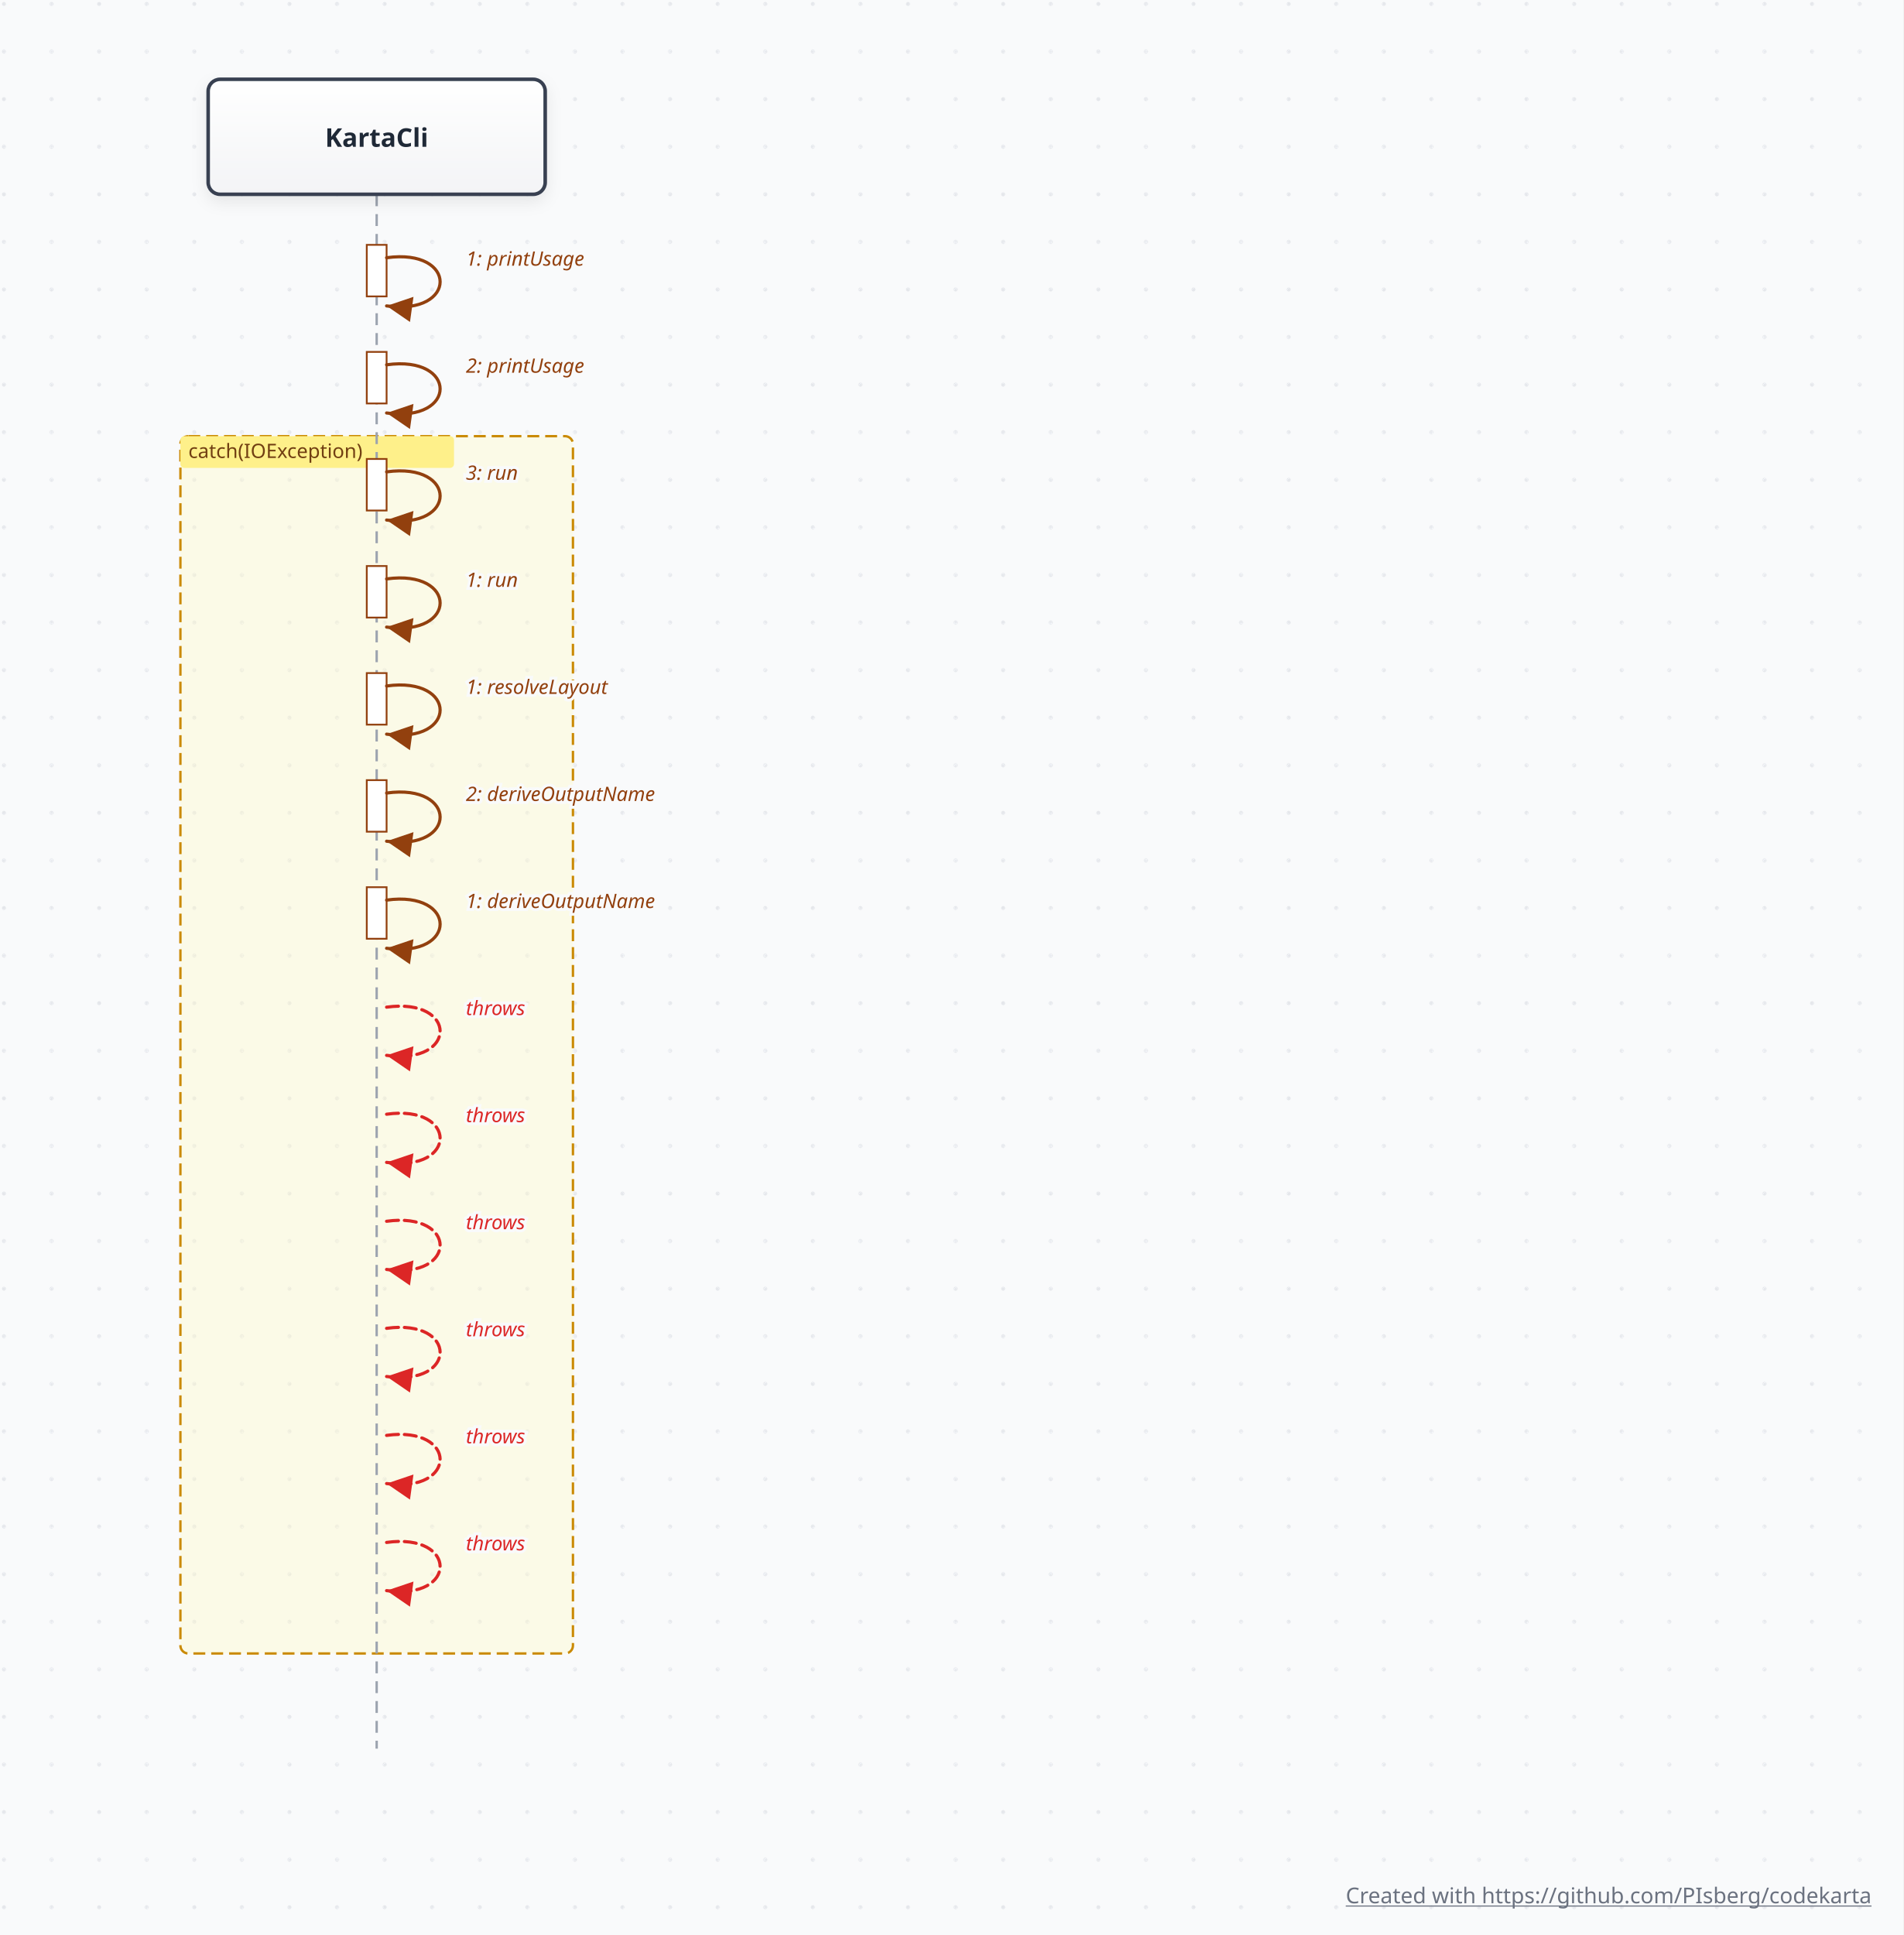
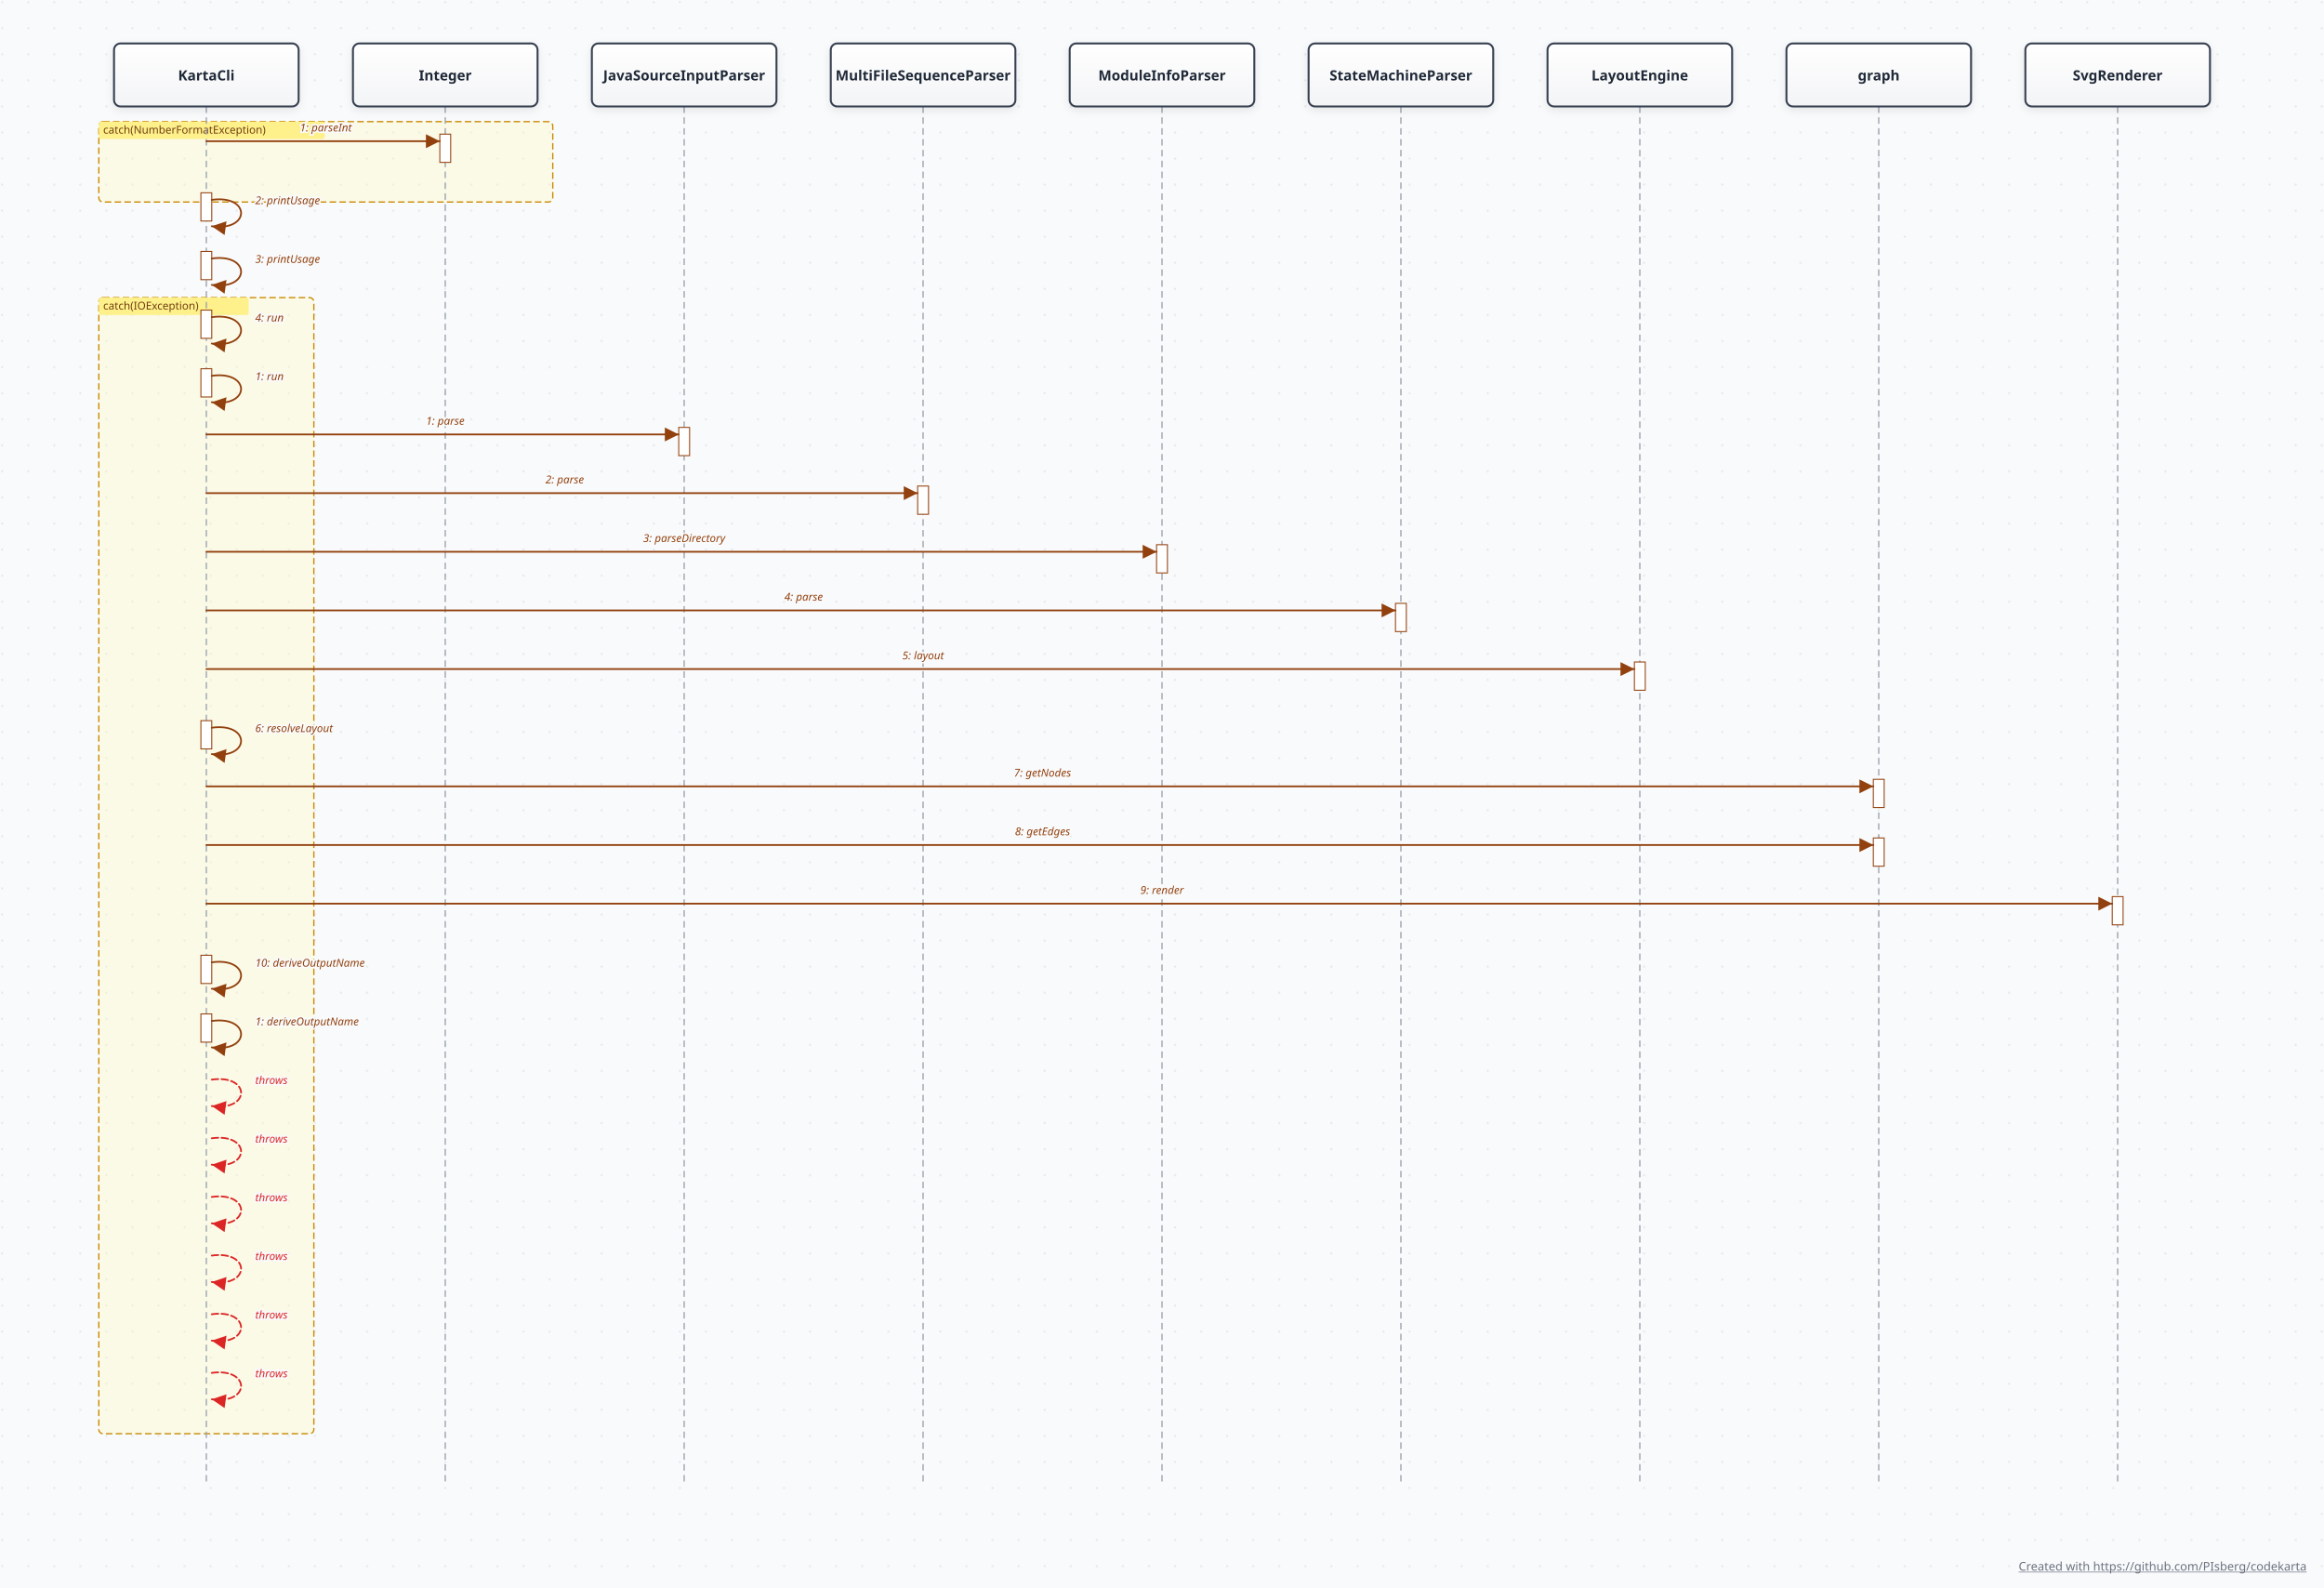
- <svg xmlns="http://www.w3.org/2000/svg" width="960" height="976" viewBox="0 0 960 976">
+ <svg xmlns="http://www.w3.org/2000/svg" width="2140" height="1462" viewBox="0 0 2140 1462">
  <defs>
    <style>
svg { font-family: 'Outfit', 'Inter', -apple-system, BlinkMacSystemFont, 'Segoe UI', sans-serif; }
text { font-family: 'Outfit', 'Inter', -apple-system, BlinkMacSystemFont, 'Segoe UI', sans-serif !important; }
.node-rect { transition: filter 0.2s ease, stroke-width 0.2s ease, stroke 0.2s ease; }
.node-rect:hover { stroke-width: 2.2 !important; filter: drop-shadow(0 8px 16px rgba(15, 23, 42, 0.12)) !important; }
.edge-line { stroke-linecap: round; stroke-linejoin: round; transition: stroke-width 0.2s ease; }
.edge-line:hover { stroke-width: 2.5 !important; }
.edge-label { paint-order: stroke; stroke: #f9fafb; stroke-width: 3; font-weight: 500; }
.diagram-attribution { fill: #9ca3af; text-decoration: none; transition: fill 0.2s ease; }
.diagram-attribution:hover { fill: #4b5563; text-decoration: underline; }
.group-rect { transition: stroke-width 0.2s ease; }
.node-label { pointer-events: none; }
</style>
    <filter id="nodeShadow" x="-20%" y="-20%" width="140%" height="140%">
      <feDropShadow dx="0" dy="3" stdDeviation="4" flood-color="#0f172a" flood-opacity="0.08" />
    </filter>
    <linearGradient id="grad-CLASS" x1="0%" y1="0%" x2="0%" y2="100%">
      <stop offset="0%" stop-color="#ffffff" />
      <stop offset="100%" stop-color="#f3f4f6" />
    </linearGradient>
    <linearGradient id="grad-INTERFACE" x1="0%" y1="0%" x2="0%" y2="100%">
      <stop offset="0%" stop-color="#eff6ff" />
      <stop offset="100%" stop-color="#dbeafe" />
    </linearGradient>
    <linearGradient id="grad-MODULE" x1="0%" y1="0%" x2="0%" y2="100%">
      <stop offset="0%" stop-color="#faf5ff" />
      <stop offset="100%" stop-color="#ede9fe" />
    </linearGradient>
    <linearGradient id="grad-METHOD" x1="0%" y1="0%" x2="0%" y2="100%">
      <stop offset="0%" stop-color="#fffbeb" />
      <stop offset="100%" stop-color="#fef3c7" />
    </linearGradient>
    <linearGradient id="grad-PACKAGE" x1="0%" y1="0%" x2="0%" y2="100%">
      <stop offset="0%" stop-color="#ecfdf5" />
      <stop offset="100%" stop-color="#d1fae5" />
    </linearGradient>
    <linearGradient id="grad-EXCEPTION" x1="0%" y1="0%" x2="0%" y2="100%">
      <stop offset="0%" stop-color="#fef2f2" />
      <stop offset="100%" stop-color="#fee2e2" />
    </linearGradient>
    <linearGradient id="grad-STATE" x1="0%" y1="0%" x2="0%" y2="100%">
      <stop offset="0%" stop-color="#f0f9ff" />
      <stop offset="100%" stop-color="#e0f2fe" />
    </linearGradient>
    <pattern id="dotGrid" width="24" height="24" patternUnits="userSpaceOnUse">
      <circle cx="2" cy="2" r="1" fill="#e5e7eb" />
    </pattern>
    <marker id="seq-marker-call" markerWidth="10" markerHeight="8" refX="8" refY="4" orient="auto">
      <path d="M0,0 L8,4 L0,8 Z" fill="#92400e" />
    </marker>
    <marker id="seq-marker-exc" markerWidth="10" markerHeight="8" refX="8" refY="4" orient="auto">
      <path d="M0,0 L8,4 L0,8 Z" fill="#dc2626" />
    </marker>
  </defs>
-   <rect width="960" height="976" fill="#f9fafb" />
-   <rect width="960" height="976" fill="url(#dotGrid)" />
-   <rect class="group-rect" x="91.0" y="220.0" width="198.0" height="614.0" rx="4" fill="#fef9c3" fill-opacity="0.35" stroke="#ca8a04" stroke-dasharray="6,3" stroke-width="1.2" />
-   <rect x="91.0" y="220.0" width="138.0" height="16" rx="2" fill="#fef08a" />
-   <text x="95.0" y="231.0" font-family="sans-serif" font-size="10" fill="#713f12">catch(IOException)</text>
-   <line x1="190.0" y1="98.0" x2="190.0" y2="882.0" stroke="#9ca3af" stroke-width="1.2" stroke-dasharray="6,4" />
-   <rect x="185.0" y="123.5" width="10.0" height="26.0" fill="#ffffff" stroke="#92400e" stroke-width="0.9" />
+   <rect width="2140" height="1462" fill="#f9fafb" />
+   <rect width="2140" height="1462" fill="url(#dotGrid)" />
+   <rect class="group-rect" x="91.0" y="112.0" width="418.0" height="74.0" rx="4" fill="#fef9c3" fill-opacity="0.35" stroke="#ca8a04" stroke-dasharray="6,3" stroke-width="1.2" />
+   <rect x="91.0" y="112.0" width="208.0" height="16" rx="2" fill="#fef08a" />
+   <text x="95.0" y="123.0" font-family="sans-serif" font-size="10" fill="#713f12">catch(NumberFormatException)</text>
+   <rect class="group-rect" x="91.0" y="274.0" width="198.0" height="1046.0" rx="4" fill="#fef9c3" fill-opacity="0.35" stroke="#ca8a04" stroke-dasharray="6,3" stroke-width="1.2" />
+   <rect x="91.0" y="274.0" width="138.0" height="16" rx="2" fill="#fef08a" />
+   <text x="95.0" y="285.0" font-family="sans-serif" font-size="10" fill="#713f12">catch(IOException)</text>
+   <line x1="190.0" y1="98.0" x2="190.0" y2="1368.0" stroke="#9ca3af" stroke-width="1.2" stroke-dasharray="6,4" />
+   <line x1="410.0" y1="98.0" x2="410.0" y2="1368.0" stroke="#9ca3af" stroke-width="1.2" stroke-dasharray="6,4" />
+   <line x1="630.0" y1="98.0" x2="630.0" y2="1368.0" stroke="#9ca3af" stroke-width="1.2" stroke-dasharray="6,4" />
+   <line x1="850.0" y1="98.0" x2="850.0" y2="1368.0" stroke="#9ca3af" stroke-width="1.2" stroke-dasharray="6,4" />
+   <line x1="1070.0" y1="98.0" x2="1070.0" y2="1368.0" stroke="#9ca3af" stroke-width="1.2" stroke-dasharray="6,4" />
+   <line x1="1290.0" y1="98.0" x2="1290.0" y2="1368.0" stroke="#9ca3af" stroke-width="1.2" stroke-dasharray="6,4" />
+   <line x1="1510.0" y1="98.0" x2="1510.0" y2="1368.0" stroke="#9ca3af" stroke-width="1.2" stroke-dasharray="6,4" />
+   <line x1="1730.0" y1="98.0" x2="1730.0" y2="1368.0" stroke="#9ca3af" stroke-width="1.2" stroke-dasharray="6,4" />
+   <line x1="1950.0" y1="98.0" x2="1950.0" y2="1368.0" stroke="#9ca3af" stroke-width="1.2" stroke-dasharray="6,4" />
+   <rect x="405.0" y="123.5" width="10.0" height="26.0" fill="#ffffff" stroke="#92400e" stroke-width="0.9" />
  <rect x="185.0" y="177.5" width="10.0" height="26.0" fill="#ffffff" stroke="#92400e" stroke-width="0.9" />
  <rect x="185.0" y="231.5" width="10.0" height="26.0" fill="#ffffff" stroke="#92400e" stroke-width="0.9" />
  <rect x="185.0" y="285.5" width="10.0" height="26.0" fill="#ffffff" stroke="#92400e" stroke-width="0.9" />
  <rect x="185.0" y="339.5" width="10.0" height="26.0" fill="#ffffff" stroke="#92400e" stroke-width="0.9" />
-   <rect x="185.0" y="393.5" width="10.0" height="26.0" fill="#ffffff" stroke="#92400e" stroke-width="0.9" />
-   <rect x="185.0" y="447.5" width="10.0" height="26.0" fill="#ffffff" stroke="#92400e" stroke-width="0.9" />
-   <path class="edge-line" data-source="KartaCli.main" data-target="KartaCli.printUsage" data-type="CALLS" d="M195.0 130.0 C231.0 125.0 231.0 159.3 195.0 154.3" fill="none" stroke="#92400e" stroke-width="1.6" marker-end="url(#seq-marker-call)" />
-   <text class="edge-label" data-source="KartaCli.main" data-target="KartaCli.printUsage" data-type="CALLS" x="235.0" y="134.0" text-anchor="start" font-family="sans-serif" font-size="10" fill="#92400e" font-style="italic">1: printUsage</text>
+   <rect x="625.0" y="393.5" width="10.0" height="26.0" fill="#ffffff" stroke="#92400e" stroke-width="0.9" />
+   <rect x="845.0" y="447.5" width="10.0" height="26.0" fill="#ffffff" stroke="#92400e" stroke-width="0.9" />
+   <rect x="1065.0" y="501.5" width="10.0" height="26.0" fill="#ffffff" stroke="#92400e" stroke-width="0.9" />
+   <rect x="1285.0" y="555.5" width="10.0" height="26.0" fill="#ffffff" stroke="#92400e" stroke-width="0.9" />
+   <rect x="1505.0" y="609.5" width="10.0" height="26.0" fill="#ffffff" stroke="#92400e" stroke-width="0.9" />
+   <rect x="185.0" y="663.5" width="10.0" height="26.0" fill="#ffffff" stroke="#92400e" stroke-width="0.9" />
+   <rect x="1725.0" y="717.5" width="10.0" height="26.0" fill="#ffffff" stroke="#92400e" stroke-width="0.9" />
+   <rect x="1725.0" y="771.5" width="10.0" height="26.0" fill="#ffffff" stroke="#92400e" stroke-width="0.9" />
+   <rect x="1945.0" y="825.5" width="10.0" height="26.0" fill="#ffffff" stroke="#92400e" stroke-width="0.9" />
+   <rect x="185.0" y="879.5" width="10.0" height="26.0" fill="#ffffff" stroke="#92400e" stroke-width="0.9" />
+   <rect x="185.0" y="933.5" width="10.0" height="26.0" fill="#ffffff" stroke="#92400e" stroke-width="0.9" />
+   <line class="edge-line" data-source="KartaCli.main" data-target="Integer.parseInt" data-type="CALLS" x1="190.0" y1="130.0" x2="405.0" y2="130.0" stroke="#92400e" stroke-width="1.6" marker-end="url(#seq-marker-call)" />
+   <text class="edge-label" data-source="KartaCli.main" data-target="Integer.parseInt" data-type="CALLS" x="300.0" y="121.0" text-anchor="middle" font-family="sans-serif" font-size="10" fill="#92400e" font-style="italic">1: parseInt</text>
  <path class="edge-line" data-source="KartaCli.main" data-target="KartaCli.printUsage" data-type="CALLS" d="M195.0 184.0 C231.0 179.0 231.0 213.3 195.0 208.3" fill="none" stroke="#92400e" stroke-width="1.6" marker-end="url(#seq-marker-call)" />
  <text class="edge-label" data-source="KartaCli.main" data-target="KartaCli.printUsage" data-type="CALLS" x="235.0" y="188.0" text-anchor="start" font-family="sans-serif" font-size="10" fill="#92400e" font-style="italic">2: printUsage</text>
-   <path class="edge-line" data-source="KartaCli.main" data-target="KartaCli.run" data-type="CALLS" d="M195.0 238.0 C231.0 233.0 231.0 267.3 195.0 262.3" fill="none" stroke="#92400e" stroke-width="1.6" marker-end="url(#seq-marker-call)" />
-   <text class="edge-label" data-source="KartaCli.main" data-target="KartaCli.run" data-type="CALLS" x="235.0" y="242.0" text-anchor="start" font-family="sans-serif" font-size="10" fill="#92400e" font-style="italic">3: run</text>
-   <path class="edge-line" data-source="KartaCli.run" data-target="KartaCli.run" data-type="CALLS" d="M195.0 292.0 C231.0 287.0 231.0 321.3 195.0 316.3" fill="none" stroke="#92400e" stroke-width="1.6" marker-end="url(#seq-marker-call)" />
-   <text class="edge-label" data-source="KartaCli.run" data-target="KartaCli.run" data-type="CALLS" x="235.0" y="296.0" text-anchor="start" font-family="sans-serif" font-size="10" fill="#92400e" font-style="italic">1: run</text>
-   <path class="edge-line" data-source="KartaCli.run" data-target="KartaCli.resolveLayout" data-type="CALLS" d="M195.0 346.0 C231.0 341.0 231.0 375.3 195.0 370.3" fill="none" stroke="#92400e" stroke-width="1.6" marker-end="url(#seq-marker-call)" />
-   <text class="edge-label" data-source="KartaCli.run" data-target="KartaCli.resolveLayout" data-type="CALLS" x="235.0" y="350.0" text-anchor="start" font-family="sans-serif" font-size="10" fill="#92400e" font-style="italic">1: resolveLayout</text>
-   <path class="edge-line" data-source="KartaCli.run" data-target="KartaCli.deriveOutputName" data-type="CALLS" d="M195.0 400.0 C231.0 395.0 231.0 429.3 195.0 424.3" fill="none" stroke="#92400e" stroke-width="1.6" marker-end="url(#seq-marker-call)" />
-   <text class="edge-label" data-source="KartaCli.run" data-target="KartaCli.deriveOutputName" data-type="CALLS" x="235.0" y="404.0" text-anchor="start" font-family="sans-serif" font-size="10" fill="#92400e" font-style="italic">2: deriveOutputName</text>
-   <path class="edge-line" data-source="KartaCli.deriveOutputName" data-target="KartaCli.deriveOutputName" data-type="CALLS" d="M195.0 454.0 C231.0 449.0 231.0 483.3 195.0 478.3" fill="none" stroke="#92400e" stroke-width="1.6" marker-end="url(#seq-marker-call)" />
-   <text class="edge-label" data-source="KartaCli.deriveOutputName" data-target="KartaCli.deriveOutputName" data-type="CALLS" x="235.0" y="458.0" text-anchor="start" font-family="sans-serif" font-size="10" fill="#92400e" font-style="italic">1: deriveOutputName</text>
-   <path class="edge-line" data-source="KartaCli.run" data-target="KartaCli.main" data-type="EXCEPTION_PROPAGATION" d="M195.0 508.0 C231.0 503.0 231.0 537.3 195.0 532.3" fill="none" stroke="#dc2626" stroke-width="1.6" stroke-dasharray="6,3" marker-end="url(#seq-marker-exc)" />
-   <text class="edge-label" data-source="KartaCli.run" data-target="KartaCli.main" data-type="EXCEPTION_PROPAGATION" x="235.0" y="512.0" text-anchor="start" font-family="sans-serif" font-size="10" fill="#dc2626" font-style="italic">throws</text>
-   <path class="edge-line" data-source="KartaCli.run" data-target="KartaCli.run" data-type="EXCEPTION_PROPAGATION" d="M195.0 562.0 C231.0 557.0 231.0 591.3 195.0 586.3" fill="none" stroke="#dc2626" stroke-width="1.6" stroke-dasharray="6,3" marker-end="url(#seq-marker-exc)" />
-   <text class="edge-label" data-source="KartaCli.run" data-target="KartaCli.run" data-type="EXCEPTION_PROPAGATION" x="235.0" y="566.0" text-anchor="start" font-family="sans-serif" font-size="10" fill="#dc2626" font-style="italic">throws</text>
-   <path class="edge-line" data-source="KartaCli.run" data-target="KartaCli.run" data-type="EXCEPTION_PROPAGATION" d="M195.0 616.0 C231.0 611.0 231.0 645.3 195.0 640.3" fill="none" stroke="#dc2626" stroke-width="1.6" stroke-dasharray="6,3" marker-end="url(#seq-marker-exc)" />
-   <text class="edge-label" data-source="KartaCli.run" data-target="KartaCli.run" data-type="EXCEPTION_PROPAGATION" x="235.0" y="620.0" text-anchor="start" font-family="sans-serif" font-size="10" fill="#dc2626" font-style="italic">throws</text>
-   <path class="edge-line" data-source="KartaCli.run" data-target="KartaCli.run" data-type="EXCEPTION_PROPAGATION" d="M195.0 670.0 C231.0 665.0 231.0 699.3 195.0 694.3" fill="none" stroke="#dc2626" stroke-width="1.6" stroke-dasharray="6,3" marker-end="url(#seq-marker-exc)" />
-   <text class="edge-label" data-source="KartaCli.run" data-target="KartaCli.run" data-type="EXCEPTION_PROPAGATION" x="235.0" y="674.0" text-anchor="start" font-family="sans-serif" font-size="10" fill="#dc2626" font-style="italic">throws</text>
-   <path class="edge-line" data-source="KartaCli.run" data-target="KartaCli.run" data-type="EXCEPTION_PROPAGATION" d="M195.0 724.0 C231.0 719.0 231.0 753.3 195.0 748.3" fill="none" stroke="#dc2626" stroke-width="1.6" stroke-dasharray="6,3" marker-end="url(#seq-marker-exc)" />
-   <text class="edge-label" data-source="KartaCli.run" data-target="KartaCli.run" data-type="EXCEPTION_PROPAGATION" x="235.0" y="728.0" text-anchor="start" font-family="sans-serif" font-size="10" fill="#dc2626" font-style="italic">throws</text>
-   <path class="edge-line" data-source="KartaCli.run" data-target="KartaCli.run" data-type="EXCEPTION_PROPAGATION" d="M195.0 778.0 C231.0 773.0 231.0 807.3 195.0 802.3" fill="none" stroke="#dc2626" stroke-width="1.6" stroke-dasharray="6,3" marker-end="url(#seq-marker-exc)" />
-   <text class="edge-label" data-source="KartaCli.run" data-target="KartaCli.run" data-type="EXCEPTION_PROPAGATION" x="235.0" y="782.0" text-anchor="start" font-family="sans-serif" font-size="10" fill="#dc2626" font-style="italic">throws</text>
+   <path class="edge-line" data-source="KartaCli.main" data-target="KartaCli.printUsage" data-type="CALLS" d="M195.0 238.0 C231.0 233.0 231.0 267.3 195.0 262.3" fill="none" stroke="#92400e" stroke-width="1.6" marker-end="url(#seq-marker-call)" />
+   <text class="edge-label" data-source="KartaCli.main" data-target="KartaCli.printUsage" data-type="CALLS" x="235.0" y="242.0" text-anchor="start" font-family="sans-serif" font-size="10" fill="#92400e" font-style="italic">3: printUsage</text>
+   <path class="edge-line" data-source="KartaCli.main" data-target="KartaCli.run" data-type="CALLS" d="M195.0 292.0 C231.0 287.0 231.0 321.3 195.0 316.3" fill="none" stroke="#92400e" stroke-width="1.6" marker-end="url(#seq-marker-call)" />
+   <text class="edge-label" data-source="KartaCli.main" data-target="KartaCli.run" data-type="CALLS" x="235.0" y="296.0" text-anchor="start" font-family="sans-serif" font-size="10" fill="#92400e" font-style="italic">4: run</text>
+   <path class="edge-line" data-source="KartaCli.run" data-target="KartaCli.run" data-type="CALLS" d="M195.0 346.0 C231.0 341.0 231.0 375.3 195.0 370.3" fill="none" stroke="#92400e" stroke-width="1.6" marker-end="url(#seq-marker-call)" />
+   <text class="edge-label" data-source="KartaCli.run" data-target="KartaCli.run" data-type="CALLS" x="235.0" y="350.0" text-anchor="start" font-family="sans-serif" font-size="10" fill="#92400e" font-style="italic">1: run</text>
+   <line class="edge-line" data-source="KartaCli.run" data-target="JavaSourceInputParser.parse" data-type="CALLS" x1="190.0" y1="400.0" x2="625.0" y2="400.0" stroke="#92400e" stroke-width="1.6" marker-end="url(#seq-marker-call)" />
+   <text class="edge-label" data-source="KartaCli.run" data-target="JavaSourceInputParser.parse" data-type="CALLS" x="410.0" y="391.0" text-anchor="middle" font-family="sans-serif" font-size="10" fill="#92400e" font-style="italic">1: parse</text>
+   <line class="edge-line" data-source="KartaCli.run" data-target="MultiFileSequenceParser.parse" data-type="CALLS" x1="190.0" y1="454.0" x2="845.0" y2="454.0" stroke="#92400e" stroke-width="1.6" marker-end="url(#seq-marker-call)" />
+   <text class="edge-label" data-source="KartaCli.run" data-target="MultiFileSequenceParser.parse" data-type="CALLS" x="520.0" y="445.0" text-anchor="middle" font-family="sans-serif" font-size="10" fill="#92400e" font-style="italic">2: parse</text>
+   <line class="edge-line" data-source="KartaCli.run" data-target="ModuleInfoParser.parseDirectory" data-type="CALLS" x1="190.0" y1="508.0" x2="1065.0" y2="508.0" stroke="#92400e" stroke-width="1.6" marker-end="url(#seq-marker-call)" />
+   <text class="edge-label" data-source="KartaCli.run" data-target="ModuleInfoParser.parseDirectory" data-type="CALLS" x="630.0" y="499.0" text-anchor="middle" font-family="sans-serif" font-size="10" fill="#92400e" font-style="italic">3: parseDirectory</text>
+   <line class="edge-line" data-source="KartaCli.run" data-target="StateMachineParser.parse" data-type="CALLS" x1="190.0" y1="562.0" x2="1285.0" y2="562.0" stroke="#92400e" stroke-width="1.6" marker-end="url(#seq-marker-call)" />
+   <text class="edge-label" data-source="KartaCli.run" data-target="StateMachineParser.parse" data-type="CALLS" x="740.0" y="553.0" text-anchor="middle" font-family="sans-serif" font-size="10" fill="#92400e" font-style="italic">4: parse</text>
+   <line class="edge-line" data-source="KartaCli.run" data-target="LayoutEngine.layout" data-type="CALLS" x1="190.0" y1="616.0" x2="1505.0" y2="616.0" stroke="#92400e" stroke-width="1.6" marker-end="url(#seq-marker-call)" />
+   <text class="edge-label" data-source="KartaCli.run" data-target="LayoutEngine.layout" data-type="CALLS" x="850.0" y="607.0" text-anchor="middle" font-family="sans-serif" font-size="10" fill="#92400e" font-style="italic">5: layout</text>
+   <path class="edge-line" data-source="KartaCli.run" data-target="KartaCli.resolveLayout" data-type="CALLS" d="M195.0 670.0 C231.0 665.0 231.0 699.3 195.0 694.3" fill="none" stroke="#92400e" stroke-width="1.6" marker-end="url(#seq-marker-call)" />
+   <text class="edge-label" data-source="KartaCli.run" data-target="KartaCli.resolveLayout" data-type="CALLS" x="235.0" y="674.0" text-anchor="start" font-family="sans-serif" font-size="10" fill="#92400e" font-style="italic">6: resolveLayout</text>
+   <line class="edge-line" data-source="KartaCli.run" data-target="graph.getNodes" data-type="CALLS" x1="190.0" y1="724.0" x2="1725.0" y2="724.0" stroke="#92400e" stroke-width="1.6" marker-end="url(#seq-marker-call)" />
+   <text class="edge-label" data-source="KartaCli.run" data-target="graph.getNodes" data-type="CALLS" x="960.0" y="715.0" text-anchor="middle" font-family="sans-serif" font-size="10" fill="#92400e" font-style="italic">7: getNodes</text>
+   <line class="edge-line" data-source="KartaCli.run" data-target="graph.getEdges" data-type="CALLS" x1="190.0" y1="778.0" x2="1725.0" y2="778.0" stroke="#92400e" stroke-width="1.6" marker-end="url(#seq-marker-call)" />
+   <text class="edge-label" data-source="KartaCli.run" data-target="graph.getEdges" data-type="CALLS" x="960.0" y="769.0" text-anchor="middle" font-family="sans-serif" font-size="10" fill="#92400e" font-style="italic">8: getEdges</text>
+   <line class="edge-line" data-source="KartaCli.run" data-target="SvgRenderer.render" data-type="CALLS" x1="190.0" y1="832.0" x2="1945.0" y2="832.0" stroke="#92400e" stroke-width="1.6" marker-end="url(#seq-marker-call)" />
+   <text class="edge-label" data-source="KartaCli.run" data-target="SvgRenderer.render" data-type="CALLS" x="1070.0" y="823.0" text-anchor="middle" font-family="sans-serif" font-size="10" fill="#92400e" font-style="italic">9: render</text>
+   <path class="edge-line" data-source="KartaCli.run" data-target="KartaCli.deriveOutputName" data-type="CALLS" d="M195.0 886.0 C231.0 881.0 231.0 915.3 195.0 910.3" fill="none" stroke="#92400e" stroke-width="1.6" marker-end="url(#seq-marker-call)" />
+   <text class="edge-label" data-source="KartaCli.run" data-target="KartaCli.deriveOutputName" data-type="CALLS" x="235.0" y="890.0" text-anchor="start" font-family="sans-serif" font-size="10" fill="#92400e" font-style="italic">10: deriveOutputName</text>
+   <path class="edge-line" data-source="KartaCli.deriveOutputName" data-target="KartaCli.deriveOutputName" data-type="CALLS" d="M195.0 940.0 C231.0 935.0 231.0 969.3 195.0 964.3" fill="none" stroke="#92400e" stroke-width="1.6" marker-end="url(#seq-marker-call)" />
+   <text class="edge-label" data-source="KartaCli.deriveOutputName" data-target="KartaCli.deriveOutputName" data-type="CALLS" x="235.0" y="944.0" text-anchor="start" font-family="sans-serif" font-size="10" fill="#92400e" font-style="italic">1: deriveOutputName</text>
+   <path class="edge-line" data-source="KartaCli.run" data-target="KartaCli.main" data-type="EXCEPTION_PROPAGATION" d="M195.0 994.0 C231.0 989.0 231.0 1023.3 195.0 1018.3" fill="none" stroke="#dc2626" stroke-width="1.6" stroke-dasharray="6,3" marker-end="url(#seq-marker-exc)" />
+   <text class="edge-label" data-source="KartaCli.run" data-target="KartaCli.main" data-type="EXCEPTION_PROPAGATION" x="235.0" y="998.0" text-anchor="start" font-family="sans-serif" font-size="10" fill="#dc2626" font-style="italic">throws</text>
+   <path class="edge-line" data-source="KartaCli.run" data-target="KartaCli.run" data-type="EXCEPTION_PROPAGATION" d="M195.0 1048.0 C231.0 1043.0 231.0 1077.3 195.0 1072.3" fill="none" stroke="#dc2626" stroke-width="1.6" stroke-dasharray="6,3" marker-end="url(#seq-marker-exc)" />
+   <text class="edge-label" data-source="KartaCli.run" data-target="KartaCli.run" data-type="EXCEPTION_PROPAGATION" x="235.0" y="1052.0" text-anchor="start" font-family="sans-serif" font-size="10" fill="#dc2626" font-style="italic">throws</text>
+   <path class="edge-line" data-source="KartaCli.run" data-target="KartaCli.run" data-type="EXCEPTION_PROPAGATION" d="M195.0 1102.0 C231.0 1097.0 231.0 1131.3 195.0 1126.3" fill="none" stroke="#dc2626" stroke-width="1.6" stroke-dasharray="6,3" marker-end="url(#seq-marker-exc)" />
+   <text class="edge-label" data-source="KartaCli.run" data-target="KartaCli.run" data-type="EXCEPTION_PROPAGATION" x="235.0" y="1106.0" text-anchor="start" font-family="sans-serif" font-size="10" fill="#dc2626" font-style="italic">throws</text>
+   <path class="edge-line" data-source="KartaCli.run" data-target="KartaCli.run" data-type="EXCEPTION_PROPAGATION" d="M195.0 1156.0 C231.0 1151.0 231.0 1185.3 195.0 1180.3" fill="none" stroke="#dc2626" stroke-width="1.6" stroke-dasharray="6,3" marker-end="url(#seq-marker-exc)" />
+   <text class="edge-label" data-source="KartaCli.run" data-target="KartaCli.run" data-type="EXCEPTION_PROPAGATION" x="235.0" y="1160.0" text-anchor="start" font-family="sans-serif" font-size="10" fill="#dc2626" font-style="italic">throws</text>
+   <path class="edge-line" data-source="KartaCli.run" data-target="KartaCli.run" data-type="EXCEPTION_PROPAGATION" d="M195.0 1210.0 C231.0 1205.0 231.0 1239.3 195.0 1234.3" fill="none" stroke="#dc2626" stroke-width="1.6" stroke-dasharray="6,3" marker-end="url(#seq-marker-exc)" />
+   <text class="edge-label" data-source="KartaCli.run" data-target="KartaCli.run" data-type="EXCEPTION_PROPAGATION" x="235.0" y="1214.0" text-anchor="start" font-family="sans-serif" font-size="10" fill="#dc2626" font-style="italic">throws</text>
+   <path class="edge-line" data-source="KartaCli.run" data-target="KartaCli.run" data-type="EXCEPTION_PROPAGATION" d="M195.0 1264.0 C231.0 1259.0 231.0 1293.3 195.0 1288.3" fill="none" stroke="#dc2626" stroke-width="1.6" stroke-dasharray="6,3" marker-end="url(#seq-marker-exc)" />
+   <text class="edge-label" data-source="KartaCli.run" data-target="KartaCli.run" data-type="EXCEPTION_PROPAGATION" x="235.0" y="1268.0" text-anchor="start" font-family="sans-serif" font-size="10" fill="#dc2626" font-style="italic">throws</text>
  <rect class="node-rect" x="105.0" y="40.0" width="170.0" height="58.0" rx="6" fill="url(#grad-CLASS)" stroke="#374151" stroke-width="1.8" filter="url(#nodeShadow)" />
  <text class="node-label" x="190.0" y="69.0" text-anchor="middle" dominant-baseline="central" font-family="sans-serif" font-size="13" font-weight="bold" fill="#1f2937">KartaCli</text>
+   <rect class="node-rect" x="325.0" y="40.0" width="170.0" height="58.0" rx="6" fill="url(#grad-CLASS)" stroke="#374151" stroke-width="1.8" filter="url(#nodeShadow)" />
+   <text class="node-label" x="410.0" y="69.0" text-anchor="middle" dominant-baseline="central" font-family="sans-serif" font-size="13" font-weight="bold" fill="#1f2937">Integer</text>
+   <rect class="node-rect" x="545.0" y="40.0" width="170.0" height="58.0" rx="6" fill="url(#grad-CLASS)" stroke="#374151" stroke-width="1.8" filter="url(#nodeShadow)" />
+   <text class="node-label" x="630.0" y="69.0" text-anchor="middle" dominant-baseline="central" font-family="sans-serif" font-size="13" font-weight="bold" fill="#1f2937">JavaSourceInputParser</text>
+   <rect class="node-rect" x="765.0" y="40.0" width="170.0" height="58.0" rx="6" fill="url(#grad-CLASS)" stroke="#374151" stroke-width="1.8" filter="url(#nodeShadow)" />
+   <text class="node-label" x="850.0" y="69.0" text-anchor="middle" dominant-baseline="central" font-family="sans-serif" font-size="13" font-weight="bold" fill="#1f2937">MultiFileSequenceParser</text>
+   <rect class="node-rect" x="985.0" y="40.0" width="170.0" height="58.0" rx="6" fill="url(#grad-CLASS)" stroke="#374151" stroke-width="1.8" filter="url(#nodeShadow)" />
+   <text class="node-label" x="1070.0" y="69.0" text-anchor="middle" dominant-baseline="central" font-family="sans-serif" font-size="13" font-weight="bold" fill="#1f2937">ModuleInfoParser</text>
+   <rect class="node-rect" x="1205.0" y="40.0" width="170.0" height="58.0" rx="6" fill="url(#grad-CLASS)" stroke="#374151" stroke-width="1.8" filter="url(#nodeShadow)" />
+   <text class="node-label" x="1290.0" y="69.0" text-anchor="middle" dominant-baseline="central" font-family="sans-serif" font-size="13" font-weight="bold" fill="#1f2937">StateMachineParser</text>
+   <rect class="node-rect" x="1425.0" y="40.0" width="170.0" height="58.0" rx="6" fill="url(#grad-CLASS)" stroke="#374151" stroke-width="1.8" filter="url(#nodeShadow)" />
+   <text class="node-label" x="1510.0" y="69.0" text-anchor="middle" dominant-baseline="central" font-family="sans-serif" font-size="13" font-weight="bold" fill="#1f2937">LayoutEngine</text>
+   <rect class="node-rect" x="1645.0" y="40.0" width="170.0" height="58.0" rx="6" fill="url(#grad-CLASS)" stroke="#374151" stroke-width="1.8" filter="url(#nodeShadow)" />
+   <text class="node-label" x="1730.0" y="69.0" text-anchor="middle" dominant-baseline="central" font-family="sans-serif" font-size="13" font-weight="bold" fill="#1f2937">graph</text>
+   <rect class="node-rect" x="1865.0" y="40.0" width="170.0" height="58.0" rx="6" fill="url(#grad-CLASS)" stroke="#374151" stroke-width="1.8" filter="url(#nodeShadow)" />
+   <text class="node-label" x="1950.0" y="69.0" text-anchor="middle" dominant-baseline="central" font-family="sans-serif" font-size="13" font-weight="bold" fill="#1f2937">SvgRenderer</text>
  <a class="diagram-attribution" href="https://github.com/PIsberg/codekarta" target="_blank" rel="noopener noreferrer">
-     <text x="944.0" y="960.0" text-anchor="end" font-family="sans-serif" font-size="11" fill="#6b7280" text-decoration="underline">Created with https://github.com/PIsberg/codekarta</text>
+     <text x="2124.0" y="1446.0" text-anchor="end" font-family="sans-serif" font-size="11" fill="#6b7280" text-decoration="underline">Created with https://github.com/PIsberg/codekarta</text>
  </a>
</svg>
